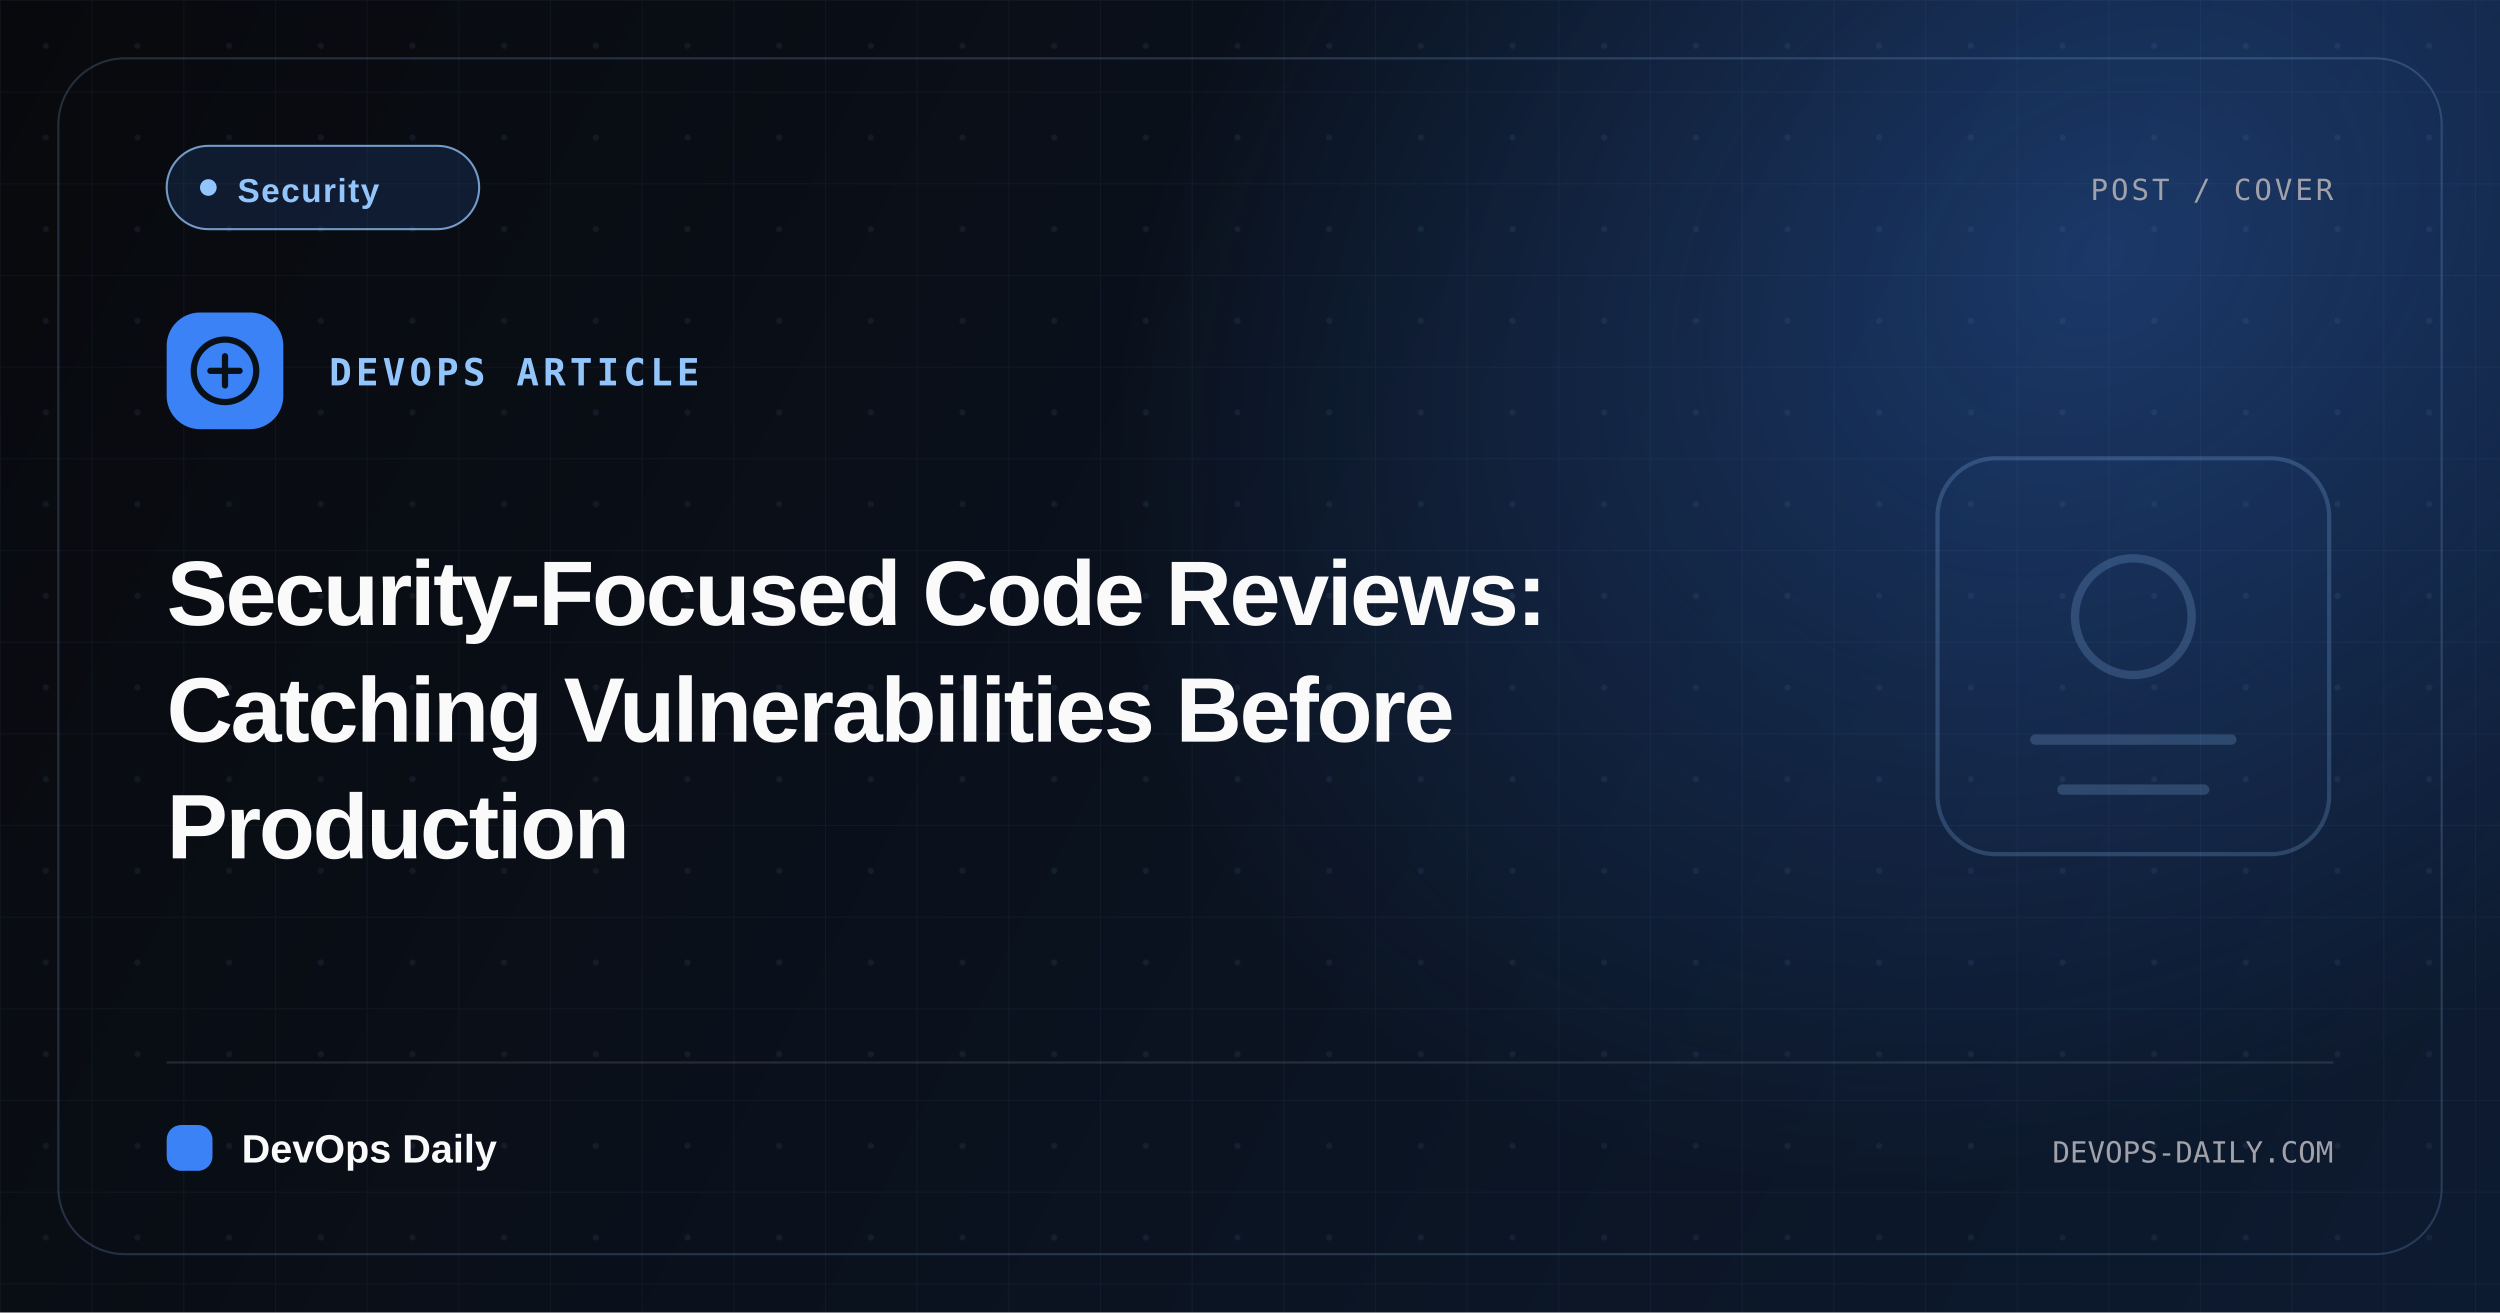
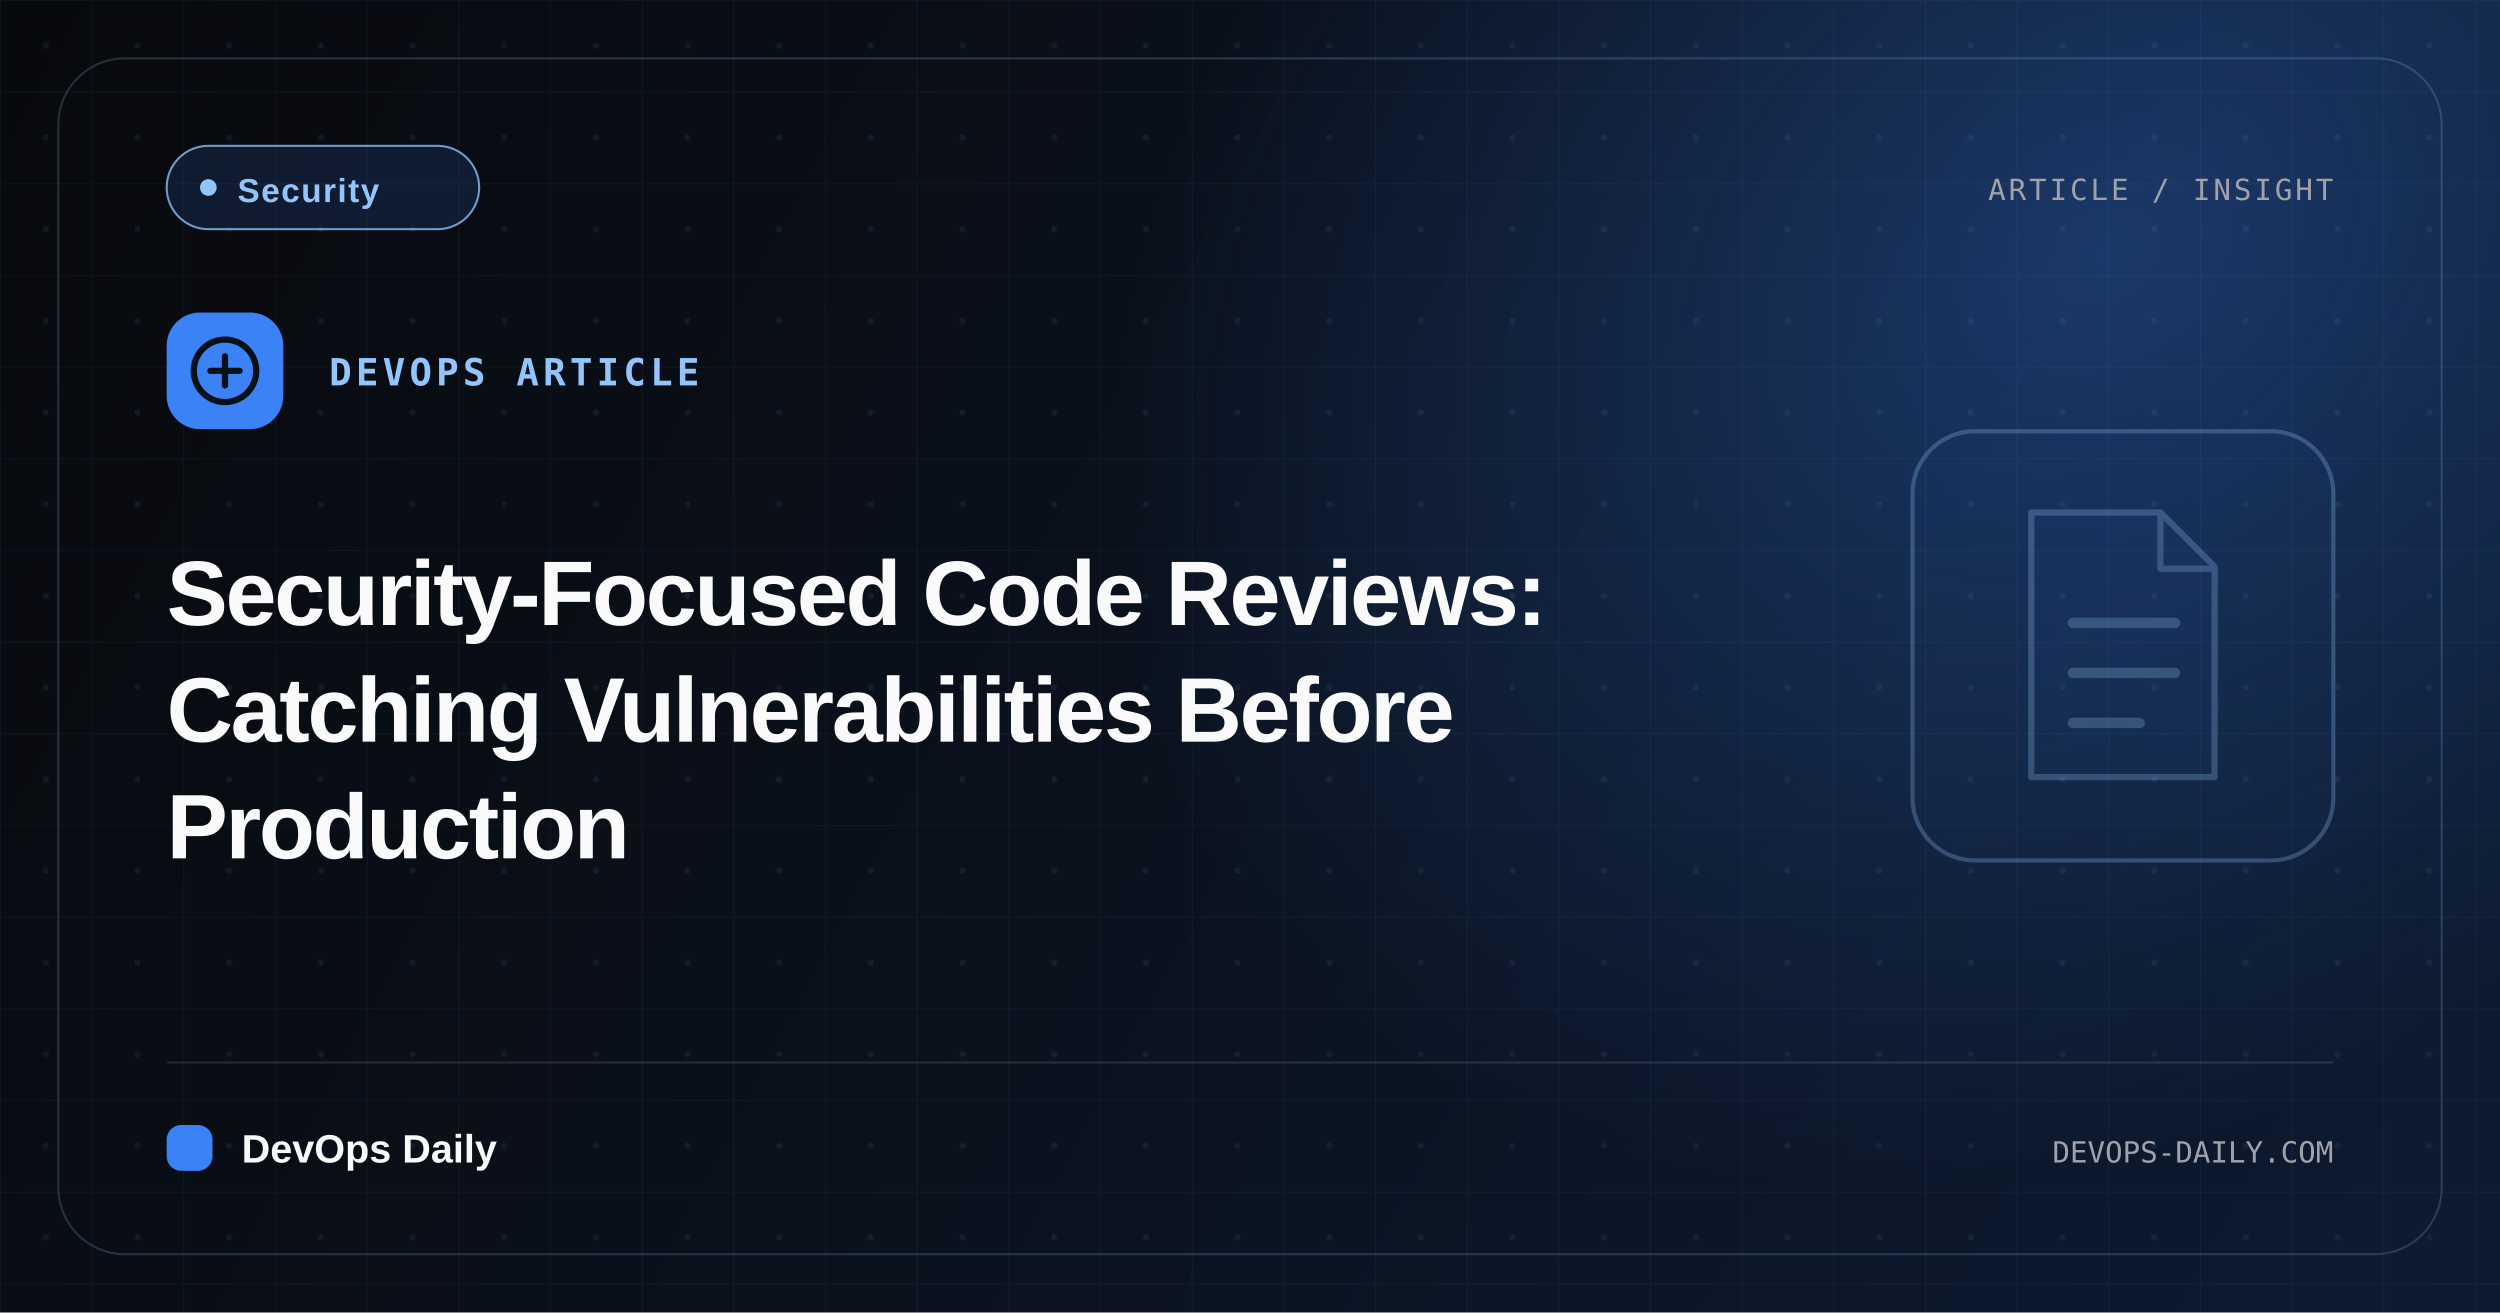
<svg xmlns="http://www.w3.org/2000/svg" width="1200" height="630" viewBox="0 0 1200 630" role="img" aria-label="Security-Focused Code Reviews: Catching Vulnerabilities Before Production">
  <defs>
    <linearGradient id="bg" x1="0" y1="0" x2="1200" y2="630" gradientUnits="userSpaceOnUse">
      <stop stop-color="#08090c" />
      <stop offset="1" stop-color="#0d1b31" />
    </linearGradient>
    <radialGradient id="glow" cx="0" cy="0" r="1" gradientTransform="translate(1010 120) rotate(142) scale(520 400)" gradientUnits="userSpaceOnUse">
      <stop stop-color="#3b82f6" stop-opacity=".32" />
      <stop offset="1" stop-color="#3b82f6" stop-opacity="0" />
    </radialGradient>
    <pattern id="grid" width="44" height="44" patternUnits="userSpaceOnUse">
      <path d="M44 0H0V44" fill="none" stroke="#93c5fd" stroke-opacity=".05" />
      <circle cx="22" cy="22" r="1.5" fill="#93c5fd" fill-opacity=".075" />
    </pattern>
  </defs>
  <rect width="1200" height="630" fill="url(#bg)" />
  <rect width="1200" height="630" fill="url(#glow)" />
  <rect width="1200" height="630" fill="url(#grid)" />
  <rect x="28" y="28" width="1144" height="574" rx="32" fill="none" stroke="#93c5fd" stroke-opacity=".2" />
-   <g transform="translate(930 220)" opacity=".22">
-     <rect x="0" y="0" width="188" height="190" rx="28" fill="#3b82f6" fill-opacity=".12" stroke="#93c5fd" stroke-width="2" />
-     <circle cx="94" cy="76" r="28" fill="none" stroke="#93c5fd" stroke-width="4" />
-     <path d="M47 135h94M60 159h68" stroke="#93c5fd" stroke-width="5" stroke-linecap="round" />
+   <g data-cover-motif="post" transform="translate(918 207)" opacity=".28">
+     <rect x="0" y="0" width="202" height="206" rx="30" fill="#3b82f6" fill-opacity=".08" stroke="#93c5fd" stroke-width="2" />
+     <path d="M57 39h62l26 26v101H57z" fill="#3b82f6" fill-opacity=".13" stroke="#93c5fd" stroke-width="3" stroke-linejoin="round" />
+     <path d="M119 39v27h26" fill="none" stroke="#93c5fd" stroke-width="3" stroke-linejoin="round" />
+     <path d="M77 92h49M77 116h49M77 140h32" stroke="#93c5fd" stroke-width="5" stroke-linecap="round" />
  </g>
  <rect x="80" y="70" width="150" height="40" rx="20" fill="#3b82f6" fill-opacity=".14" stroke="#93c5fd" stroke-opacity=".76" />
  <circle cx="100" cy="90" r="4" fill="#93c5fd" />
  <text x="114" y="97" font-family="Arial, sans-serif" font-size="16" font-weight="700" letter-spacing=".7" fill="#93c5fd">Security</text>
-   <text x="1120" y="96" font-family="Menlo, Monaco, monospace" font-size="14" letter-spacing="1.4" fill="#a1a1aa" text-anchor="end">POST / COVER</text>
+   <text x="1120" y="96" font-family="Menlo, Monaco, monospace" font-size="14" letter-spacing="1.4" fill="#a1a1aa" text-anchor="end">ARTICLE / INSIGHT</text>
  <rect x="80" y="150" width="56" height="56" rx="16" fill="#3b82f6" />
  <circle cx="108" cy="178" r="15" fill="none" stroke="#081018" stroke-width="3" />
  <path d="M101 178h14m-7-7v14" stroke="#081018" stroke-width="3" stroke-linecap="round" />
  <text x="158" y="185" font-family="Menlo, Monaco, monospace" font-size="18" font-weight="700" letter-spacing="2" fill="#93c5fd">DEVOPS ARTICLE</text>
  <text data-cover-title-line="true" x="80" y="300" font-family="Arial, sans-serif" font-size="44" font-weight="800" letter-spacing="-1.1" fill="#fafafa">Security-Focused Code Reviews:</text>
  <text data-cover-title-line="true" x="80" y="356" font-family="Arial, sans-serif" font-size="44" font-weight="800" letter-spacing="-1.1" fill="#fafafa">Catching Vulnerabilities Before</text>
  <text data-cover-title-line="true" x="80" y="412" font-family="Arial, sans-serif" font-size="44" font-weight="800" letter-spacing="-1.1" fill="#fafafa">Production</text>
  <line x1="80" y1="510" x2="1120" y2="510" stroke="#fafafa" stroke-opacity=".12" />
  <rect x="80" y="540" width="22" height="22" rx="7" fill="#3b82f6" />
  <text x="116" y="558" font-family="Arial, sans-serif" font-size="19" font-weight="800" fill="#fafafa">DevOps Daily</text>
  <text x="1120" y="558" font-family="Menlo, Monaco, monospace" font-size="14" fill="#a1a1aa" text-anchor="end">DEVOPS-DAILY.COM</text>
</svg>
